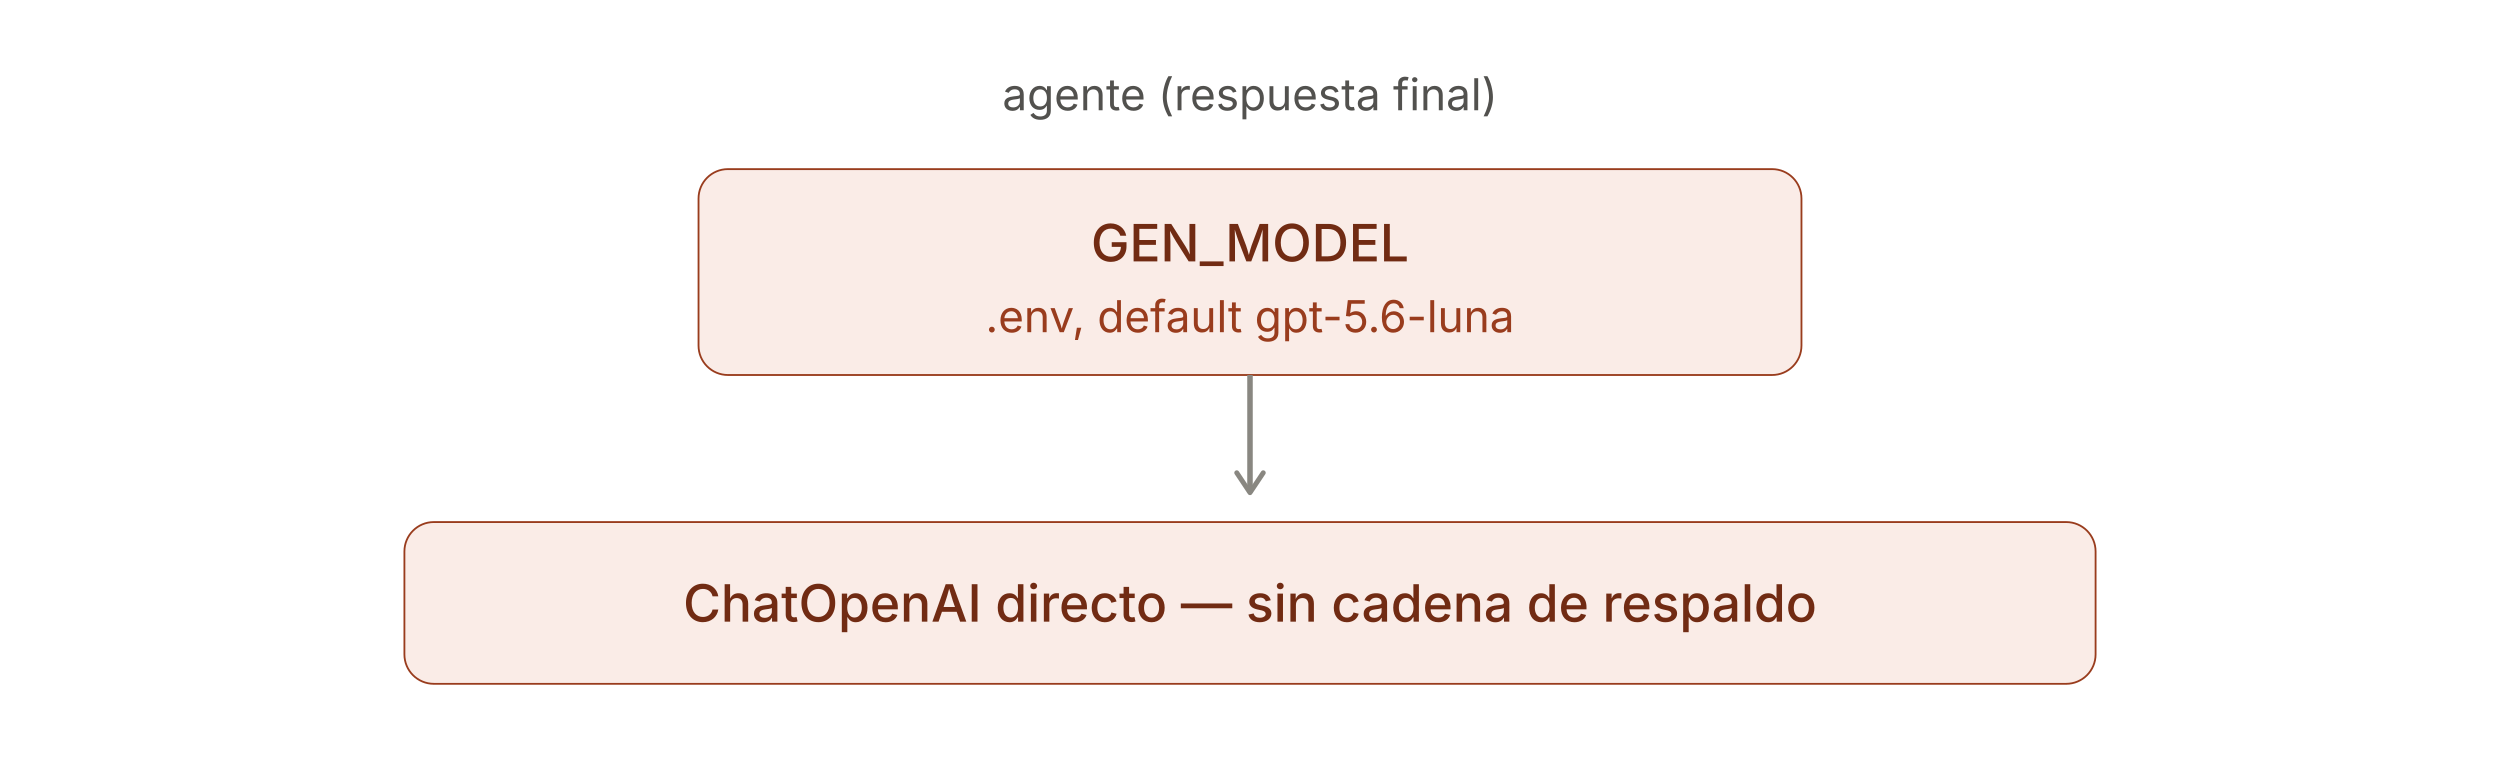
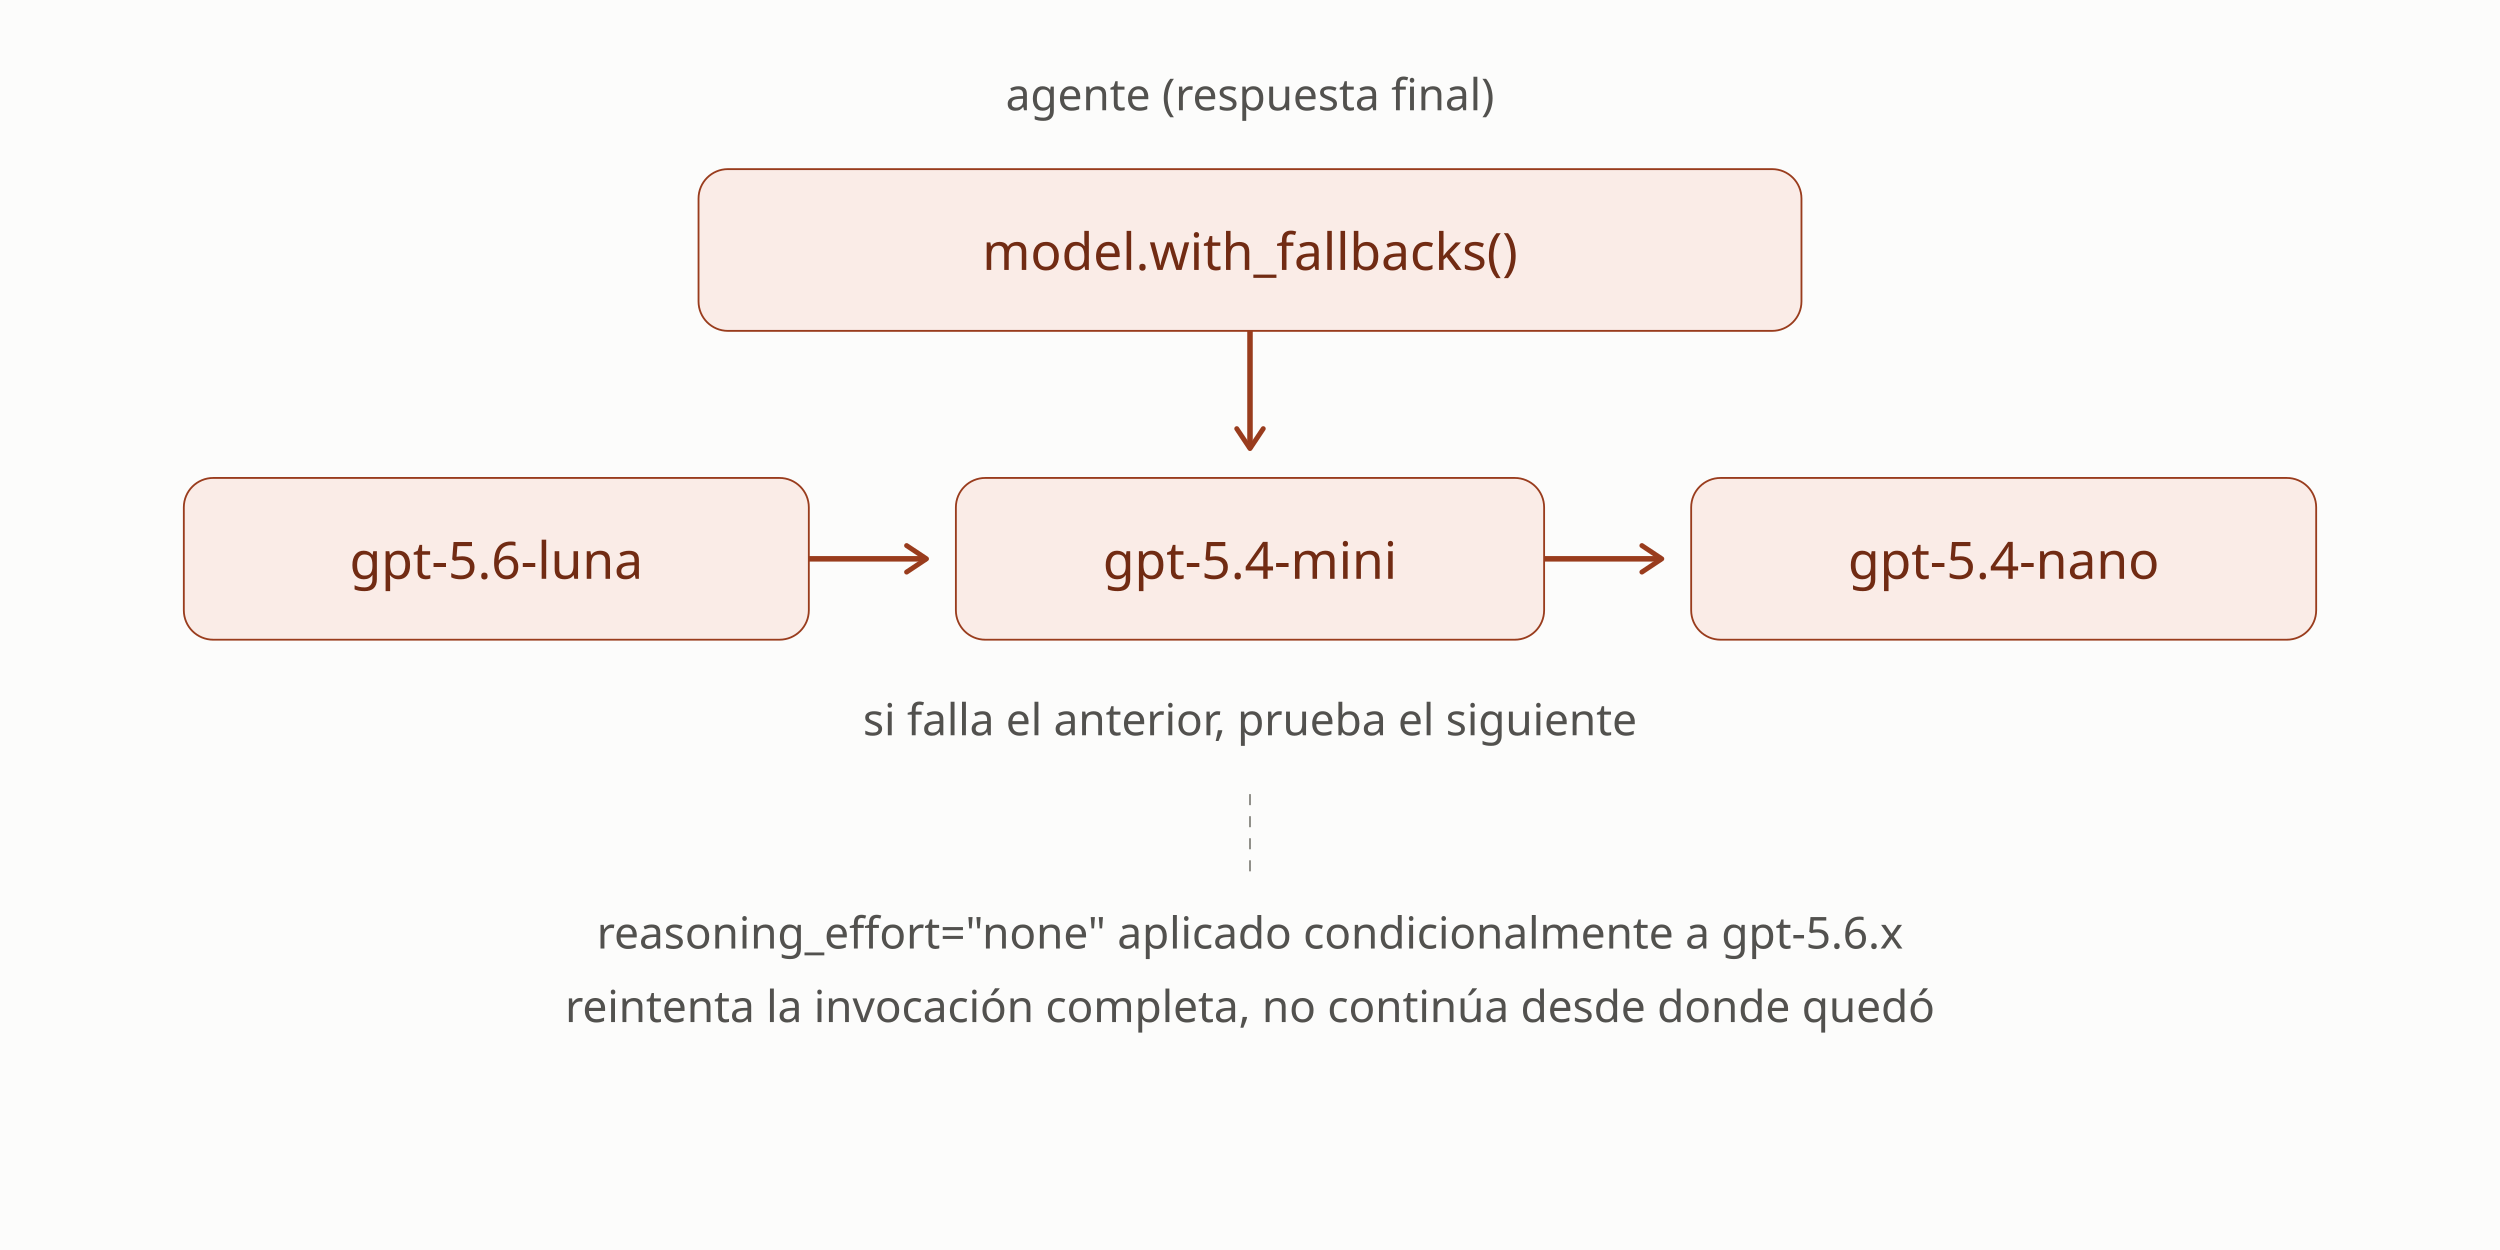
- <svg xmlns="http://www.w3.org/2000/svg" width="100%" viewBox="0 0 680 210" role="img" style="">
+ <svg xmlns="http://www.w3.org/2000/svg" width="680" height="340" viewBox="0 0 680 340" role="img">
  <defs>
-     <marker id="arrow" viewBox="0 0 10 10" refX="8" refY="5" markerWidth="6" markerHeight="6" orient="auto-start-reverse">
-       <path d="M2 1L8 5L2 9" fill="none" stroke="context-stroke" stroke-width="1.5" stroke-linecap="round" stroke-linejoin="round" />
+     <marker id="arrow3" viewBox="0 0 10 10" refX="8" refY="5" markerWidth="6" markerHeight="6" orient="auto-start-reverse">
+       <path d="M2 1L8 5L2 9" fill="none" stroke="#993C1D" stroke-width="1.5" stroke-linecap="round" stroke-linejoin="round" />
    </marker>
  </defs>
-   <text x="340" y="30" text-anchor="middle" style="fill:rgb(82, 81, 78);stroke:none;color:rgb(11, 11, 11);stroke-width:1px;stroke-linecap:butt;stroke-linejoin:miter;opacity:1;font-family:anthropic-sans, -apple-system, &quot;system-ui&quot;, &quot;Segoe UI&quot;, sans-serif;font-size:12px;font-weight:400;text-anchor:middle;dominant-baseline:auto">agente (respuesta final)</text>
-   <g style="fill:rgb(0, 0, 0);stroke:none;color:rgb(11, 11, 11);stroke-width:1px;stroke-linecap:butt;stroke-linejoin:miter;opacity:1;font-family:anthropic-sans, -apple-system, &quot;system-ui&quot;, &quot;Segoe UI&quot;, sans-serif;font-size:16px;font-weight:400;text-anchor:start;dominant-baseline:auto">
-     <rect x="190" y="46" width="300" height="56" rx="8" stroke-width="0.5" style="fill:rgb(250, 236, 231);stroke:rgb(153, 60, 29);color:rgb(11, 11, 11);stroke-width:0.5px;stroke-linecap:butt;stroke-linejoin:miter;opacity:1;font-family:anthropic-sans, -apple-system, &quot;system-ui&quot;, &quot;Segoe UI&quot;, sans-serif;font-size:16px;font-weight:400;text-anchor:start;dominant-baseline:auto" />
-     <text x="340" y="66" text-anchor="middle" dominant-baseline="central" style="fill:rgb(113, 43, 19);stroke:none;color:rgb(11, 11, 11);stroke-width:1px;stroke-linecap:butt;stroke-linejoin:miter;opacity:1;font-family:anthropic-sans, -apple-system, &quot;system-ui&quot;, &quot;Segoe UI&quot;, sans-serif;font-size:14px;font-weight:500;text-anchor:middle;dominant-baseline:central">GEN_MODEL</text>
-     <text x="340" y="86" text-anchor="middle" dominant-baseline="central" style="fill:rgb(153, 60, 29);stroke:none;color:rgb(11, 11, 11);stroke-width:1px;stroke-linecap:butt;stroke-linejoin:miter;opacity:1;font-family:anthropic-sans, -apple-system, &quot;system-ui&quot;, &quot;Segoe UI&quot;, sans-serif;font-size:12px;font-weight:400;text-anchor:middle;dominant-baseline:central">.env, default gpt-5.6-luna</text>
-   </g>
-   <line x1="340" y1="102" x2="340" y2="134" marker-end="url(#arrow)" style="fill:none;stroke:rgb(137, 135, 129);color:rgb(11, 11, 11);stroke-width:1.5px;stroke-linecap:butt;stroke-linejoin:miter;opacity:1;font-family:anthropic-sans, -apple-system, &quot;system-ui&quot;, &quot;Segoe UI&quot;, sans-serif;font-size:16px;font-weight:400;text-anchor:start;dominant-baseline:auto" />
-   <g style="fill:rgb(0, 0, 0);stroke:none;color:rgb(11, 11, 11);stroke-width:1px;stroke-linecap:butt;stroke-linejoin:miter;opacity:1;font-family:anthropic-sans, -apple-system, &quot;system-ui&quot;, &quot;Segoe UI&quot;, sans-serif;font-size:16px;font-weight:400;text-anchor:start;dominant-baseline:auto">
-     <rect x="110" y="142" width="460" height="44" rx="8" stroke-width="0.5" style="fill:rgb(250, 236, 231);stroke:rgb(153, 60, 29);color:rgb(11, 11, 11);stroke-width:0.5px;stroke-linecap:butt;stroke-linejoin:miter;opacity:1;font-family:anthropic-sans, -apple-system, &quot;system-ui&quot;, &quot;Segoe UI&quot;, sans-serif;font-size:16px;font-weight:400;text-anchor:start;dominant-baseline:auto" />
-     <text x="340" y="164" text-anchor="middle" dominant-baseline="central" style="fill:rgb(113, 43, 19);stroke:none;color:rgb(11, 11, 11);stroke-width:1px;stroke-linecap:butt;stroke-linejoin:miter;opacity:1;font-family:anthropic-sans, -apple-system, &quot;system-ui&quot;, &quot;Segoe UI&quot;, sans-serif;font-size:14px;font-weight:500;text-anchor:middle;dominant-baseline:central">ChatOpenAI directo — sin cadena de respaldo</text>
-   </g>
+   <rect width="680" height="340" fill="#FCFCFB" />
+   <text x="340" y="30" text-anchor="middle" font-family="sans-serif" font-size="12" fill="#52514E">agente (respuesta final)</text>
+   <rect x="190" y="46" width="300" height="44" rx="8" fill="#FAECE7" stroke="#993C1D" stroke-width="0.5" />
+   <text x="340" y="68" text-anchor="middle" dominant-baseline="central" font-family="sans-serif" font-size="14" font-weight="500" fill="#712B13">model.with_fallbacks()</text>
+   <line x1="340" y1="90" x2="340" y2="122" stroke="#993C1D" stroke-width="1.5" marker-end="url(#arrow3)" />
+   <rect x="50" y="130" width="170" height="44" rx="8" fill="#FAECE7" stroke="#993C1D" stroke-width="0.5" />
+   <text x="135" y="152" text-anchor="middle" dominant-baseline="central" font-family="sans-serif" font-size="14" font-weight="500" fill="#712B13">gpt-5.6-luna</text>
+   <line x1="220" y1="152" x2="252" y2="152" stroke="#993C1D" stroke-width="1.5" marker-end="url(#arrow3)" />
+   <rect x="260" y="130" width="160" height="44" rx="8" fill="#FAECE7" stroke="#993C1D" stroke-width="0.5" />
+   <text x="340" y="152" text-anchor="middle" dominant-baseline="central" font-family="sans-serif" font-size="14" font-weight="500" fill="#712B13">gpt-5.4-mini</text>
+   <line x1="420" y1="152" x2="452" y2="152" stroke="#993C1D" stroke-width="1.5" marker-end="url(#arrow3)" />
+   <rect x="460" y="130" width="170" height="44" rx="8" fill="#FAECE7" stroke="#993C1D" stroke-width="0.5" />
+   <text x="545" y="152" text-anchor="middle" dominant-baseline="central" font-family="sans-serif" font-size="14" font-weight="500" fill="#712B13">gpt-5.4-nano</text>
+   <text x="340" y="200" text-anchor="middle" font-family="sans-serif" font-size="12" fill="#52514E">si falla el anterior, prueba el siguiente</text>
+   <line x1="340" y1="216" x2="340" y2="240" stroke="#888780" stroke-width="0.5" stroke-dasharray="3 3" />
+   <text x="340" y="258" text-anchor="middle" font-family="sans-serif" font-size="12" fill="#52514E">reasoning_effort="none" aplicado condicionalmente a gpt-5.6.x</text>
+   <text x="340" y="278" text-anchor="middle" font-family="sans-serif" font-size="12" fill="#52514E">reintenta la invocación completa, no continúa desde donde quedó</text>
</svg>
